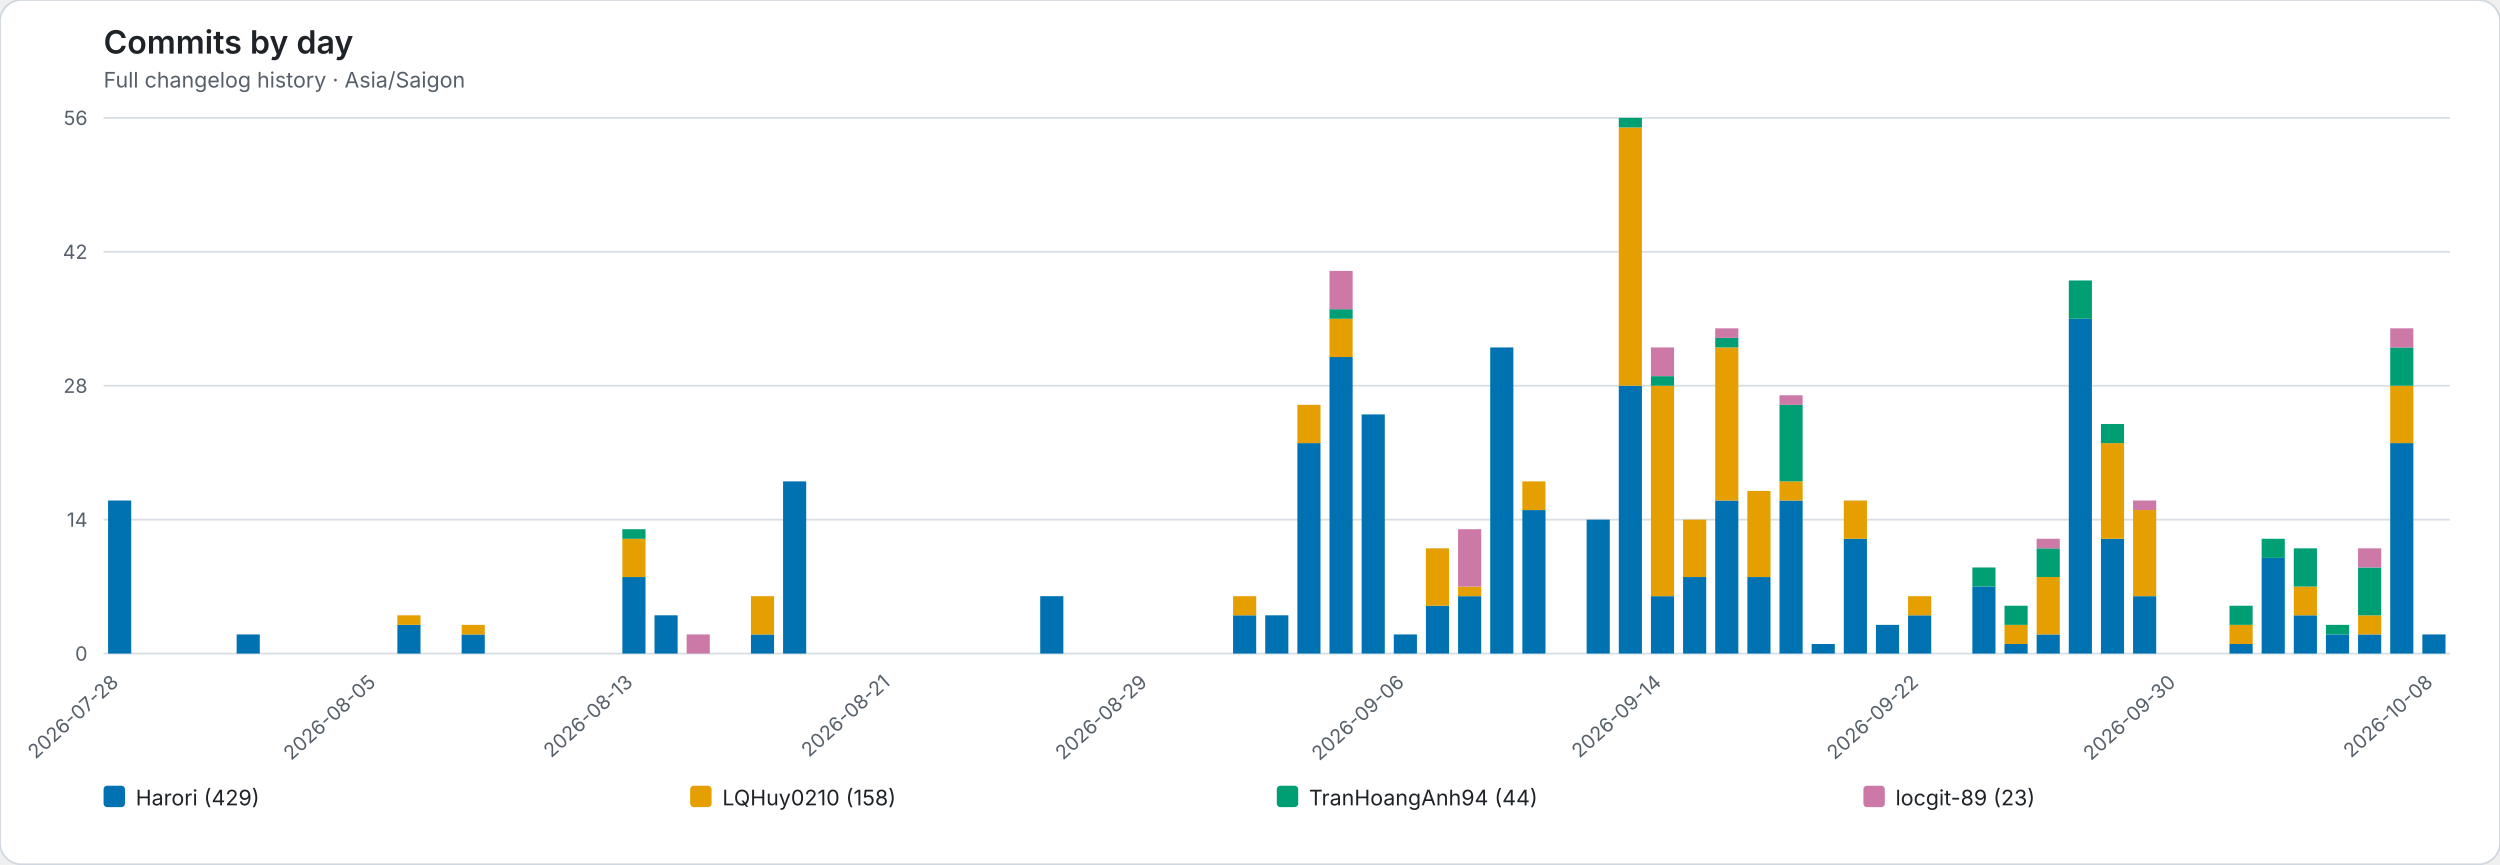
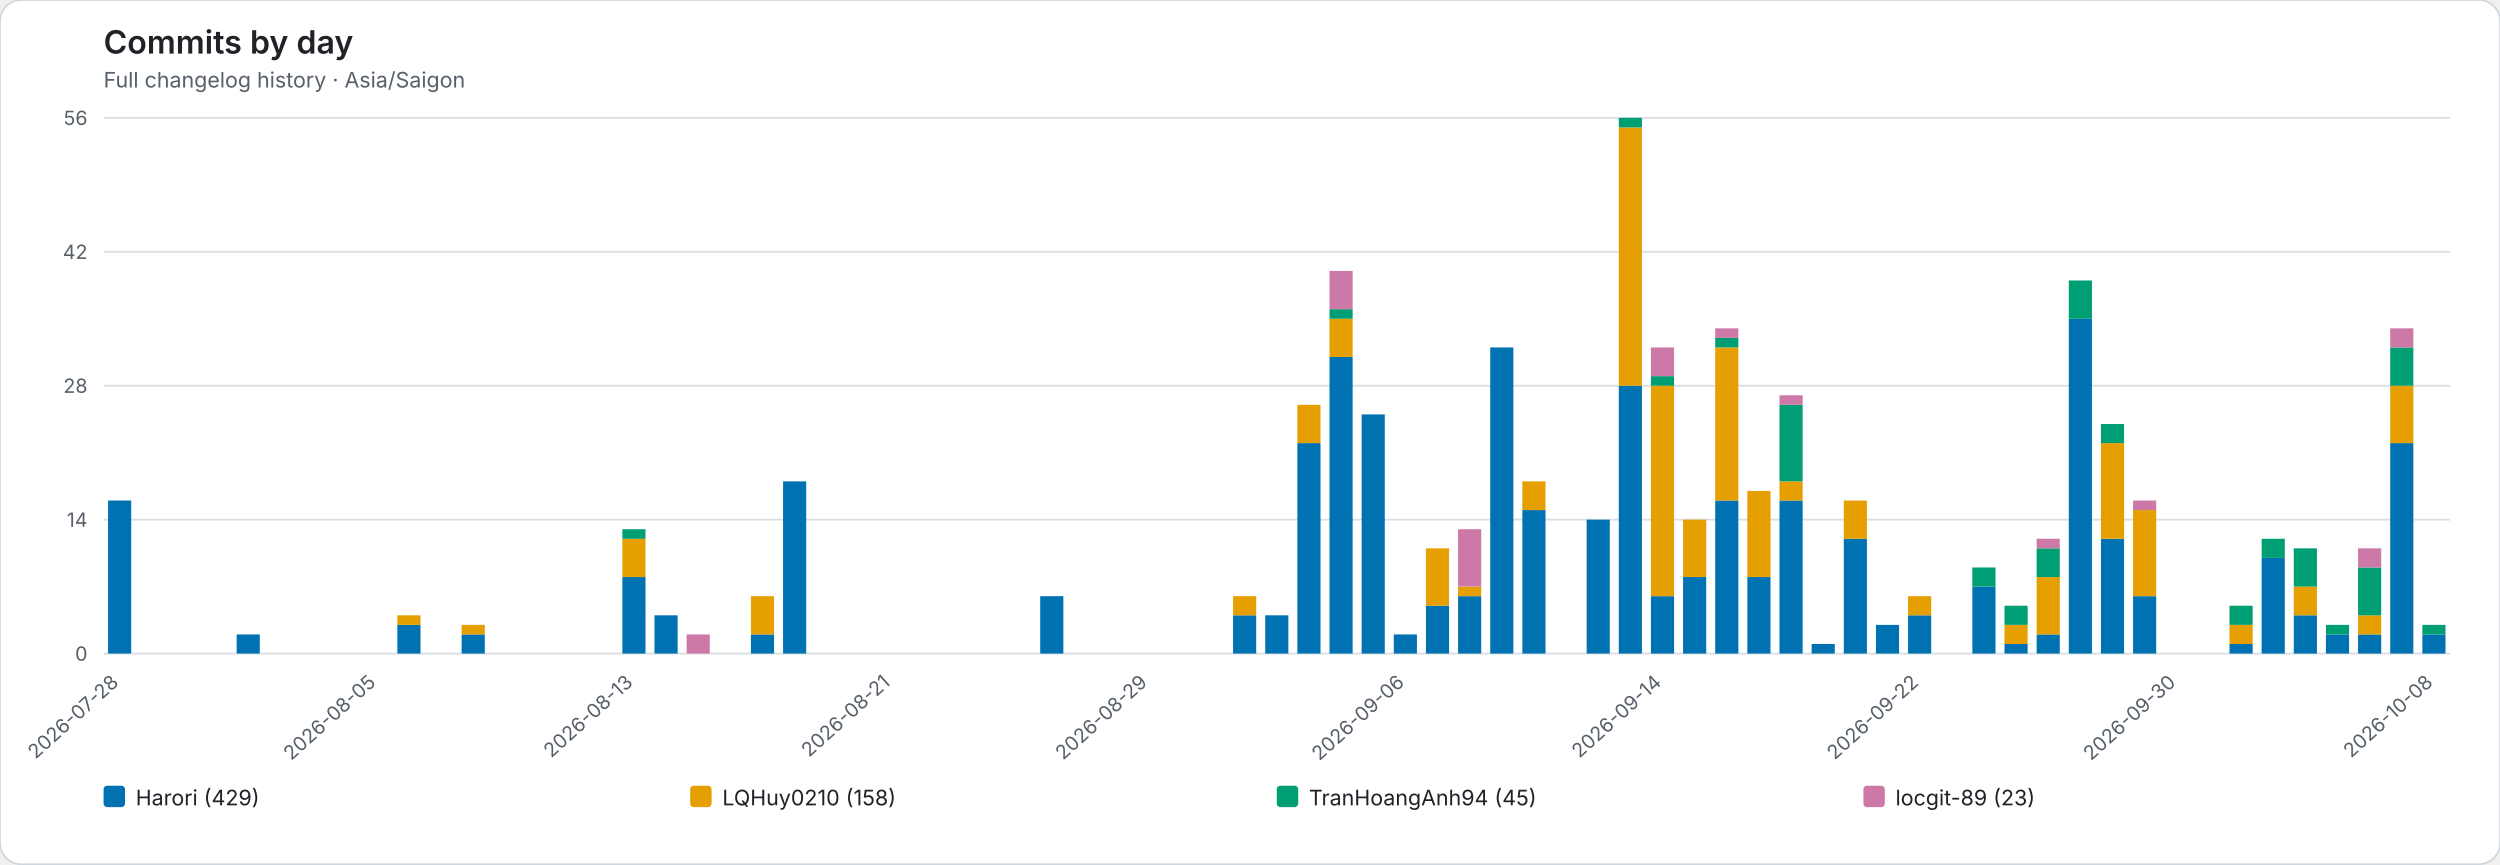
<svg xmlns="http://www.w3.org/2000/svg" role="img" viewBox="0 0 1400 484">
  <rect width="1400" height="484" rx="12" fill="#ffffff" stroke="#d0d7de" />
  <style>text{font-family:system-ui,-apple-system,BlinkMacSystemFont,"Segoe UI",sans-serif}.axis{fill:#57606a;font-size:11px}.heading{fill:#1f2328;font-size:18px;font-weight:600}.subheading{fill:#57606a;font-size:12px}.grid{stroke:#d8dee4;stroke-width:1}.legend{fill:#1f2328;font-size:12px}</style>
  <text class="heading" x="58" y="30">Commits by day</text>
  <text class="subheading" x="58" y="49">Full changelog history · Asia/Saigon</text>
  <line class="grid" x1="58" y1="366.00" x2="1372" y2="366.00" />
  <text class="axis" x="49" y="370.00" text-anchor="end">0</text>
  <line class="grid" x1="58" y1="291.00" x2="1372" y2="291.00" />
  <text class="axis" x="49" y="295.00" text-anchor="end">14</text>
  <line class="grid" x1="58" y1="216.00" x2="1372" y2="216.00" />
  <text class="axis" x="49" y="220.00" text-anchor="end">28</text>
  <line class="grid" x1="58" y1="141.00" x2="1372" y2="141.00" />
  <text class="axis" x="49" y="145.00" text-anchor="end">42</text>
  <line class="grid" x1="58" y1="66.00" x2="1372" y2="66.00" />
  <text class="axis" x="49" y="70.00" text-anchor="end">56</text>
  <g data-date="2026-07-28">
    <rect x="60.52" y="280.29" width="12.96" height="85.71" fill="#0072B2" />
  </g>
  <text class="axis" x="67.00" y="383" text-anchor="end" transform="rotate(-42 67.00 383)">2026-07-28</text>
  <g data-date="2026-07-29">
  </g>
  <g data-date="2026-07-30">
  </g>
  <g data-date="2026-07-31">
  </g>
  <g data-date="2026-08-01">
    <rect x="132.52" y="355.29" width="12.96" height="10.71" fill="#0072B2" />
  </g>
  <g data-date="2026-08-02">
  </g>
  <g data-date="2026-08-03">
  </g>
  <g data-date="2026-08-04">
  </g>
  <g data-date="2026-08-05">
  </g>
  <text class="axis" x="211.00" y="383" text-anchor="end" transform="rotate(-42 211.00 383)">2026-08-05</text>
  <g data-date="2026-08-06">
    <rect x="222.52" y="349.93" width="12.96" height="16.07" fill="#0072B2" />
    <rect x="222.52" y="344.57" width="12.96" height="5.36" fill="#E69F00" />
  </g>
  <g data-date="2026-08-07">
  </g>
  <g data-date="2026-08-08">
    <rect x="258.52" y="355.29" width="12.96" height="10.71" fill="#0072B2" />
    <rect x="258.52" y="349.93" width="12.96" height="5.36" fill="#E69F00" />
  </g>
  <g data-date="2026-08-09">
  </g>
  <g data-date="2026-08-10">
  </g>
  <g data-date="2026-08-11">
  </g>
  <g data-date="2026-08-12">
  </g>
  <g data-date="2026-08-13">
    <rect x="348.52" y="323.14" width="12.96" height="42.86" fill="#0072B2" />
    <rect x="348.52" y="301.71" width="12.96" height="21.43" fill="#E69F00" />
    <rect x="348.52" y="296.36" width="12.96" height="5.36" fill="#009E73" />
  </g>
  <text class="axis" x="355.00" y="383" text-anchor="end" transform="rotate(-42 355.00 383)">2026-08-13</text>
  <g data-date="2026-08-14">
    <rect x="366.52" y="344.57" width="12.96" height="21.43" fill="#0072B2" />
  </g>
  <g data-date="2026-08-15">
    <rect x="384.52" y="355.29" width="12.96" height="10.71" fill="#CC79A7" />
  </g>
  <g data-date="2026-08-16">
  </g>
  <g data-date="2026-08-17">
    <rect x="420.52" y="355.29" width="12.96" height="10.71" fill="#0072B2" />
    <rect x="420.52" y="333.86" width="12.96" height="21.43" fill="#E69F00" />
  </g>
  <g data-date="2026-08-18">
    <rect x="438.52" y="269.57" width="12.96" height="96.43" fill="#0072B2" />
  </g>
  <g data-date="2026-08-19">
  </g>
  <g data-date="2026-08-20">
  </g>
  <g data-date="2026-08-21">
  </g>
  <text class="axis" x="499.00" y="383" text-anchor="end" transform="rotate(-42 499.00 383)">2026-08-21</text>
  <g data-date="2026-08-22">
  </g>
  <g data-date="2026-08-23">
  </g>
  <g data-date="2026-08-24">
  </g>
  <g data-date="2026-08-25">
  </g>
  <g data-date="2026-08-26">
    <rect x="582.52" y="333.86" width="12.96" height="32.14" fill="#0072B2" />
  </g>
  <g data-date="2026-08-27">
  </g>
  <g data-date="2026-08-28">
  </g>
  <g data-date="2026-08-29">
  </g>
  <text class="axis" x="643.00" y="383" text-anchor="end" transform="rotate(-42 643.00 383)">2026-08-29</text>
  <g data-date="2026-08-30">
  </g>
  <g data-date="2026-08-31">
  </g>
  <g data-date="2026-09-01">
    <rect x="690.52" y="344.57" width="12.96" height="21.43" fill="#0072B2" />
    <rect x="690.52" y="333.86" width="12.96" height="10.71" fill="#E69F00" />
  </g>
  <g data-date="2026-09-02">
    <rect x="708.52" y="344.57" width="12.96" height="21.43" fill="#0072B2" />
  </g>
  <g data-date="2026-09-03">
    <rect x="726.52" y="248.14" width="12.96" height="117.86" fill="#0072B2" />
    <rect x="726.52" y="226.71" width="12.96" height="21.43" fill="#E69F00" />
  </g>
  <g data-date="2026-09-04">
    <rect x="744.52" y="199.93" width="12.96" height="166.07" fill="#0072B2" />
    <rect x="744.52" y="178.50" width="12.96" height="21.43" fill="#E69F00" />
    <rect x="744.52" y="173.14" width="12.96" height="5.36" fill="#009E73" />
    <rect x="744.52" y="151.71" width="12.96" height="21.43" fill="#CC79A7" />
  </g>
  <g data-date="2026-09-05">
    <rect x="762.52" y="232.07" width="12.96" height="133.93" fill="#0072B2" />
  </g>
  <g data-date="2026-09-06">
    <rect x="780.52" y="355.29" width="12.96" height="10.71" fill="#0072B2" />
  </g>
  <text class="axis" x="787.00" y="383" text-anchor="end" transform="rotate(-42 787.00 383)">2026-09-06</text>
  <g data-date="2026-09-07">
    <rect x="798.52" y="339.21" width="12.96" height="26.79" fill="#0072B2" />
    <rect x="798.52" y="307.07" width="12.96" height="32.14" fill="#E69F00" />
  </g>
  <g data-date="2026-09-08">
    <rect x="816.52" y="333.86" width="12.96" height="32.14" fill="#0072B2" />
    <rect x="816.52" y="328.50" width="12.96" height="5.36" fill="#E69F00" />
    <rect x="816.52" y="296.36" width="12.96" height="32.14" fill="#CC79A7" />
  </g>
  <g data-date="2026-09-09">
    <rect x="834.52" y="194.57" width="12.96" height="171.43" fill="#0072B2" />
  </g>
  <g data-date="2026-09-10">
    <rect x="852.52" y="285.64" width="12.96" height="80.36" fill="#0072B2" />
    <rect x="852.52" y="269.57" width="12.96" height="16.07" fill="#E69F00" />
  </g>
  <g data-date="2026-09-11">
  </g>
  <g data-date="2026-09-12">
    <rect x="888.52" y="291.00" width="12.96" height="75.00" fill="#0072B2" />
  </g>
  <g data-date="2026-09-13">
    <rect x="906.52" y="216.00" width="12.96" height="150.00" fill="#0072B2" />
    <rect x="906.52" y="71.36" width="12.96" height="144.64" fill="#E69F00" />
    <rect x="906.52" y="66.00" width="12.96" height="5.36" fill="#009E73" />
  </g>
  <g data-date="2026-09-14">
    <rect x="924.52" y="333.86" width="12.96" height="32.14" fill="#0072B2" />
    <rect x="924.52" y="216.00" width="12.96" height="117.86" fill="#E69F00" />
    <rect x="924.52" y="210.64" width="12.96" height="5.36" fill="#009E73" />
    <rect x="924.52" y="194.57" width="12.96" height="16.07" fill="#CC79A7" />
  </g>
  <text class="axis" x="931.00" y="383" text-anchor="end" transform="rotate(-42 931.00 383)">2026-09-14</text>
  <g data-date="2026-09-15">
    <rect x="942.52" y="323.14" width="12.96" height="42.86" fill="#0072B2" />
    <rect x="942.52" y="291.00" width="12.96" height="32.14" fill="#E69F00" />
  </g>
  <g data-date="2026-09-16">
    <rect x="960.52" y="280.29" width="12.96" height="85.71" fill="#0072B2" />
    <rect x="960.52" y="194.57" width="12.96" height="85.71" fill="#E69F00" />
    <rect x="960.52" y="189.21" width="12.96" height="5.36" fill="#009E73" />
    <rect x="960.52" y="183.86" width="12.96" height="5.36" fill="#CC79A7" />
  </g>
  <g data-date="2026-09-17">
    <rect x="978.52" y="323.14" width="12.96" height="42.86" fill="#0072B2" />
    <rect x="978.52" y="274.93" width="12.96" height="48.21" fill="#E69F00" />
  </g>
  <g data-date="2026-09-18">
    <rect x="996.52" y="280.29" width="12.96" height="85.71" fill="#0072B2" />
    <rect x="996.52" y="269.57" width="12.96" height="10.71" fill="#E69F00" />
    <rect x="996.52" y="226.71" width="12.96" height="42.86" fill="#009E73" />
    <rect x="996.52" y="221.36" width="12.96" height="5.36" fill="#CC79A7" />
  </g>
  <g data-date="2026-09-19">
    <rect x="1014.52" y="360.64" width="12.96" height="5.36" fill="#0072B2" />
  </g>
  <g data-date="2026-09-20">
    <rect x="1032.52" y="301.71" width="12.96" height="64.29" fill="#0072B2" />
    <rect x="1032.52" y="280.29" width="12.96" height="21.43" fill="#E69F00" />
  </g>
  <g data-date="2026-09-21">
    <rect x="1050.52" y="349.93" width="12.96" height="16.07" fill="#0072B2" />
  </g>
  <g data-date="2026-09-22">
    <rect x="1068.52" y="344.57" width="12.96" height="21.43" fill="#0072B2" />
    <rect x="1068.52" y="333.86" width="12.96" height="10.71" fill="#E69F00" />
  </g>
  <text class="axis" x="1075.00" y="383" text-anchor="end" transform="rotate(-42 1075.00 383)">2026-09-22</text>
  <g data-date="2026-09-23">
  </g>
  <g data-date="2026-09-24">
    <rect x="1104.52" y="328.50" width="12.96" height="37.50" fill="#0072B2" />
    <rect x="1104.52" y="317.79" width="12.96" height="10.71" fill="#009E73" />
  </g>
  <g data-date="2026-09-25">
    <rect x="1122.52" y="360.64" width="12.96" height="5.36" fill="#0072B2" />
    <rect x="1122.52" y="349.93" width="12.96" height="10.71" fill="#E69F00" />
    <rect x="1122.52" y="339.21" width="12.96" height="10.71" fill="#009E73" />
  </g>
  <g data-date="2026-09-26">
    <rect x="1140.52" y="355.29" width="12.96" height="10.71" fill="#0072B2" />
    <rect x="1140.52" y="323.14" width="12.96" height="32.14" fill="#E69F00" />
    <rect x="1140.52" y="307.07" width="12.96" height="16.07" fill="#009E73" />
    <rect x="1140.52" y="301.71" width="12.96" height="5.36" fill="#CC79A7" />
  </g>
  <g data-date="2026-09-27">
    <rect x="1158.52" y="178.50" width="12.96" height="187.50" fill="#0072B2" />
    <rect x="1158.52" y="157.07" width="12.96" height="21.43" fill="#009E73" />
  </g>
  <g data-date="2026-09-28">
    <rect x="1176.52" y="301.71" width="12.96" height="64.29" fill="#0072B2" />
    <rect x="1176.52" y="248.14" width="12.96" height="53.57" fill="#E69F00" />
    <rect x="1176.52" y="237.43" width="12.96" height="10.71" fill="#009E73" />
  </g>
  <g data-date="2026-09-29">
    <rect x="1194.52" y="333.86" width="12.96" height="32.14" fill="#0072B2" />
    <rect x="1194.52" y="285.64" width="12.96" height="48.21" fill="#E69F00" />
    <rect x="1194.52" y="280.29" width="12.96" height="5.36" fill="#CC79A7" />
  </g>
  <g data-date="2026-09-30">
  </g>
  <text class="axis" x="1219.00" y="383" text-anchor="end" transform="rotate(-42 1219.00 383)">2026-09-30</text>
  <g data-date="2026-10-01">
  </g>
  <g data-date="2026-10-02">
    <rect x="1248.52" y="360.64" width="12.96" height="5.36" fill="#0072B2" />
    <rect x="1248.52" y="349.93" width="12.96" height="10.71" fill="#E69F00" />
    <rect x="1248.52" y="339.21" width="12.96" height="10.71" fill="#009E73" />
  </g>
  <g data-date="2026-10-03">
    <rect x="1266.52" y="312.43" width="12.96" height="53.57" fill="#0072B2" />
    <rect x="1266.52" y="301.71" width="12.96" height="10.71" fill="#009E73" />
  </g>
  <g data-date="2026-10-04">
    <rect x="1284.52" y="344.57" width="12.96" height="21.43" fill="#0072B2" />
    <rect x="1284.52" y="328.50" width="12.96" height="16.07" fill="#E69F00" />
    <rect x="1284.52" y="307.07" width="12.96" height="21.43" fill="#009E73" />
  </g>
  <g data-date="2026-10-05">
    <rect x="1302.52" y="355.29" width="12.96" height="10.71" fill="#0072B2" />
    <rect x="1302.52" y="349.93" width="12.96" height="5.36" fill="#009E73" />
  </g>
  <g data-date="2026-10-06">
    <rect x="1320.52" y="355.29" width="12.96" height="10.71" fill="#0072B2" />
    <rect x="1320.52" y="344.57" width="12.96" height="10.71" fill="#E69F00" />
    <rect x="1320.52" y="317.79" width="12.96" height="26.79" fill="#009E73" />
    <rect x="1320.52" y="307.07" width="12.96" height="10.71" fill="#CC79A7" />
  </g>
  <g data-date="2026-10-07">
    <rect x="1338.52" y="248.14" width="12.96" height="117.86" fill="#0072B2" />
    <rect x="1338.52" y="216.00" width="12.96" height="32.14" fill="#E69F00" />
    <rect x="1338.52" y="194.57" width="12.96" height="21.43" fill="#009E73" />
    <rect x="1338.52" y="183.86" width="12.96" height="10.71" fill="#CC79A7" />
  </g>
  <g data-date="2026-10-08">
    <rect x="1356.52" y="355.29" width="12.96" height="10.71" fill="#0072B2" />
+     <rect x="1356.52" y="349.93" width="12.96" height="5.36" fill="#009E73" />
  </g>
  <text class="axis" x="1363.00" y="383" text-anchor="end" transform="rotate(-42 1363.00 383)">2026-10-08</text>
  <rect x="58.00" y="440" width="12" height="12" rx="2" fill="#0072B2" />
  <text class="legend" x="76.00" y="451">Harori (429)</text>
  <rect x="386.50" y="440" width="12" height="12" rx="2" fill="#E69F00" />
  <text class="legend" x="404.50" y="451">LQHuy0210 (158)</text>
  <rect x="715.00" y="440" width="12" height="12" rx="2" fill="#009E73" />
-   <text class="legend" x="733.00" y="451">TranHoangAnh94 (44)</text>
+   <text class="legend" x="733.00" y="451">TranHoangAnh94 (45)</text>
  <rect x="1043.50" y="440" width="12" height="12" rx="2" fill="#CC79A7" />
  <text class="legend" x="1061.50" y="451">locgit-89 (23)</text>
</svg>
